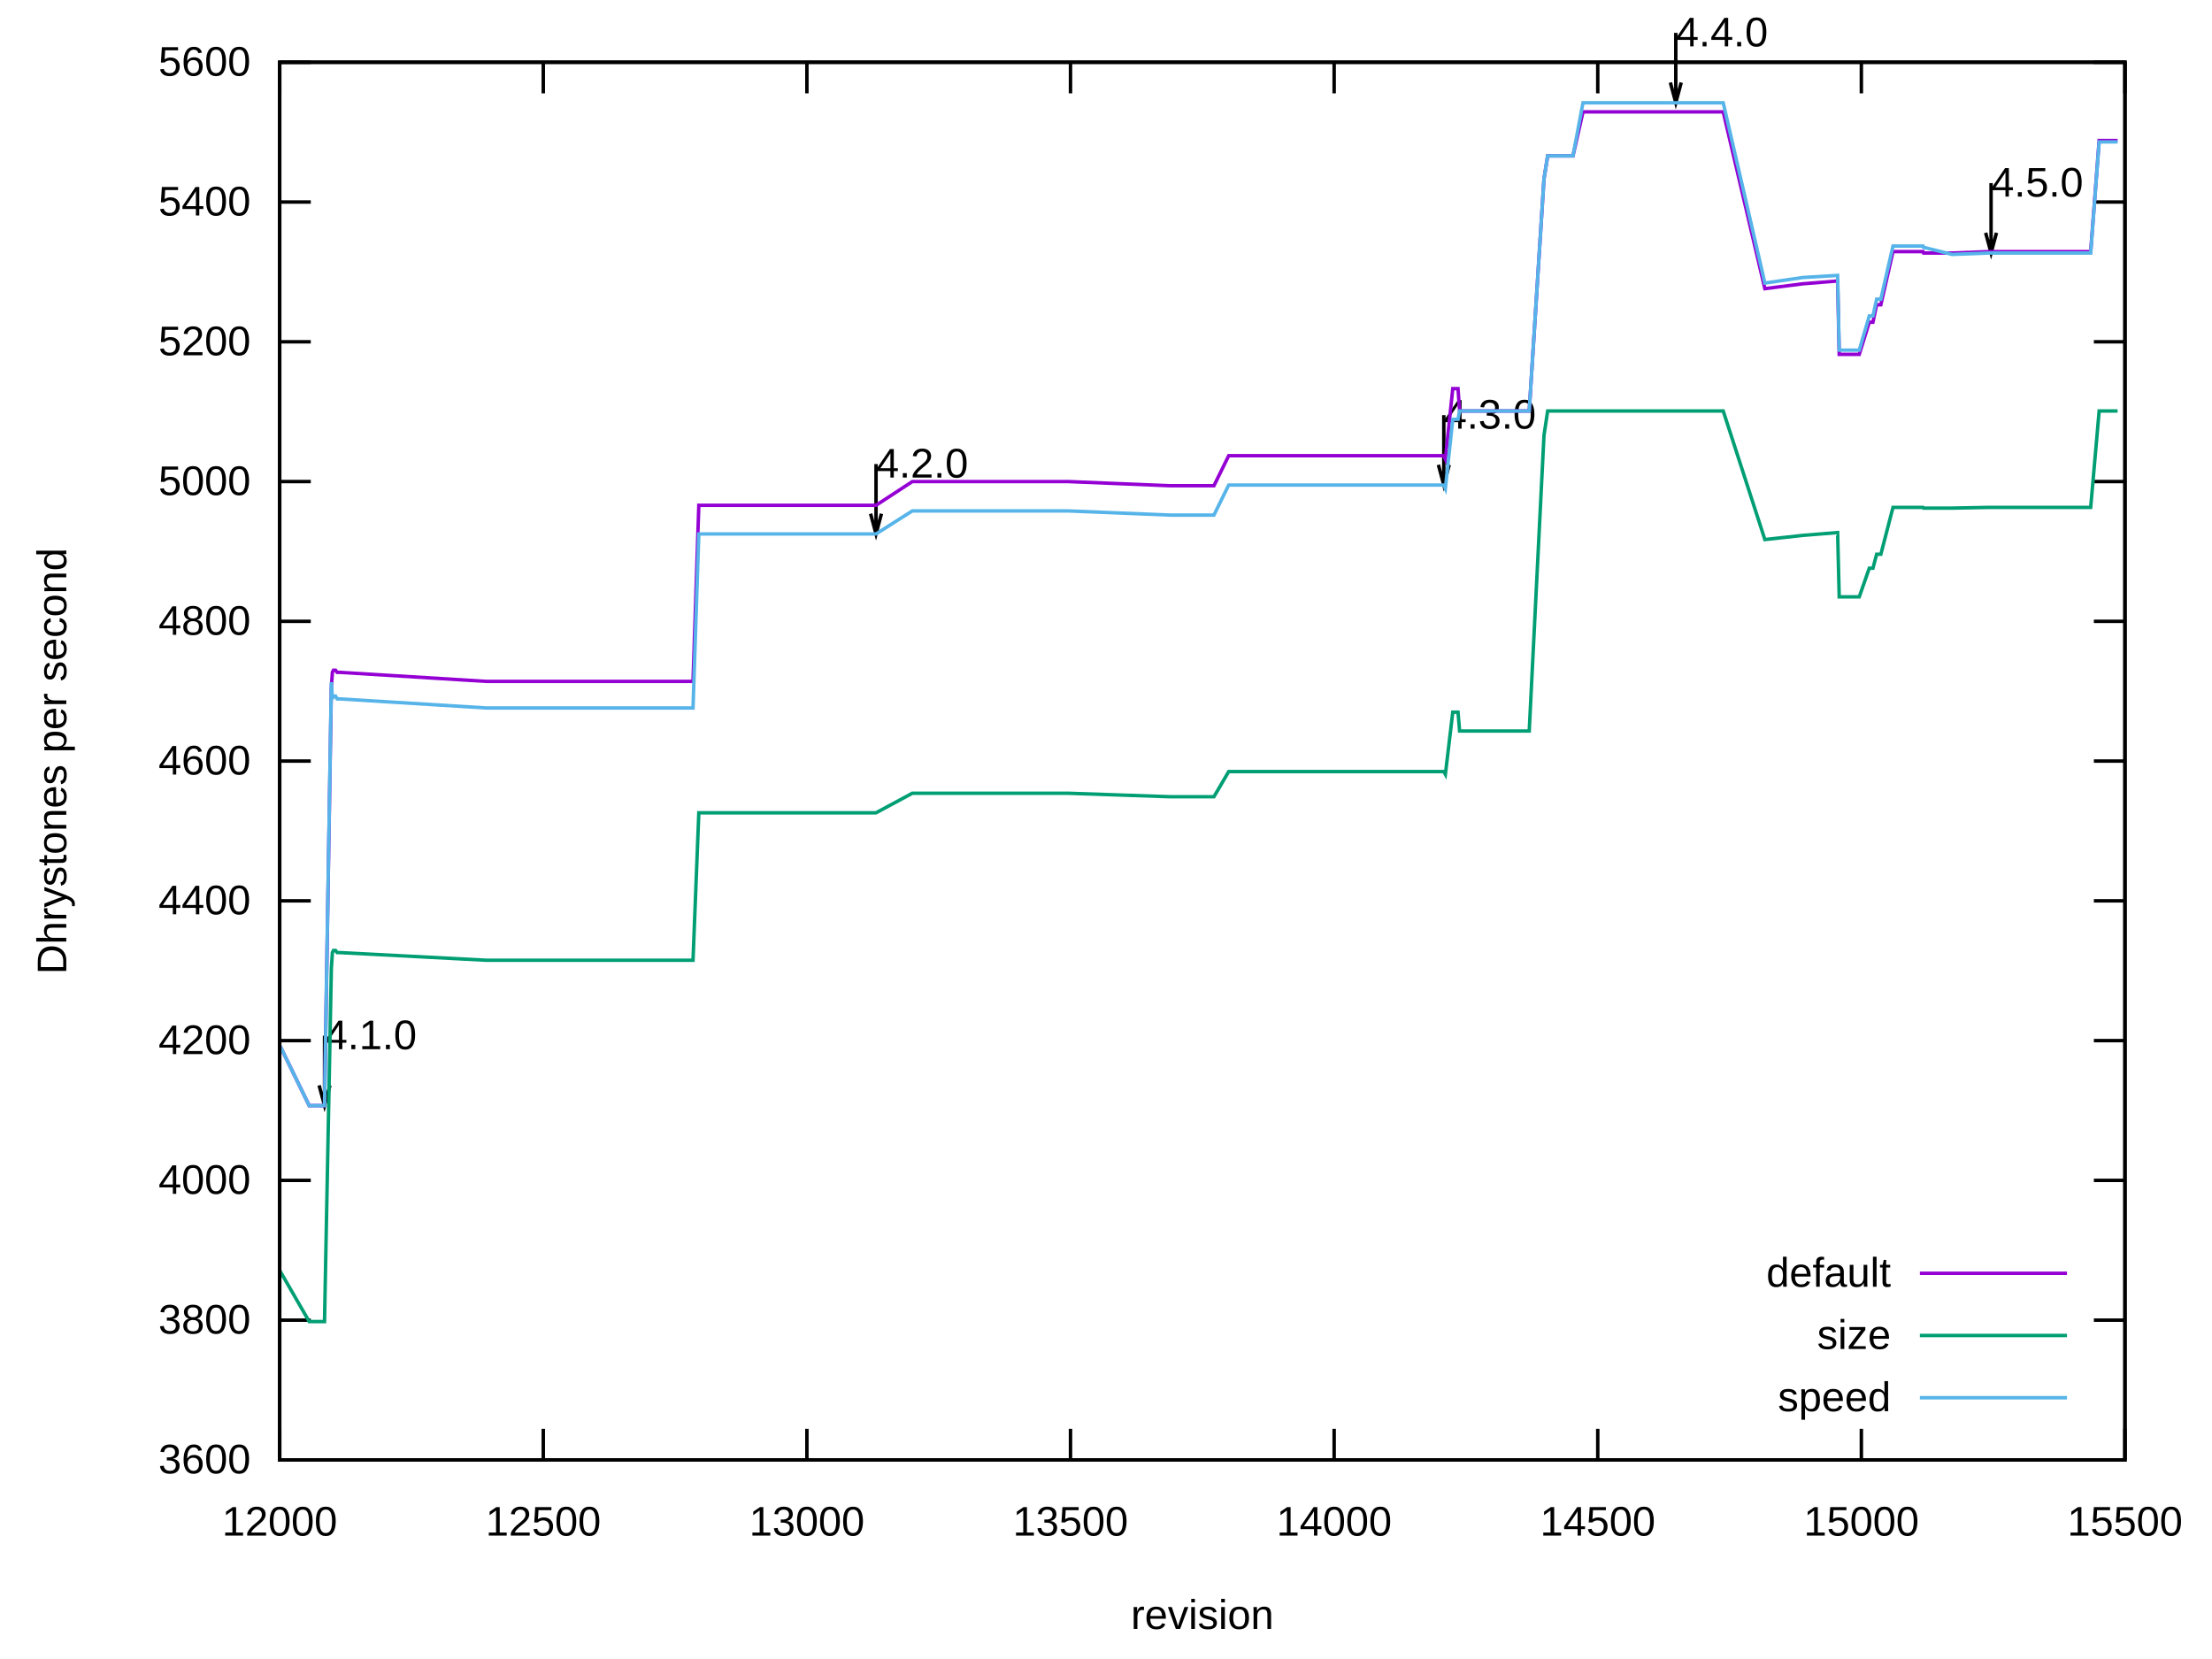
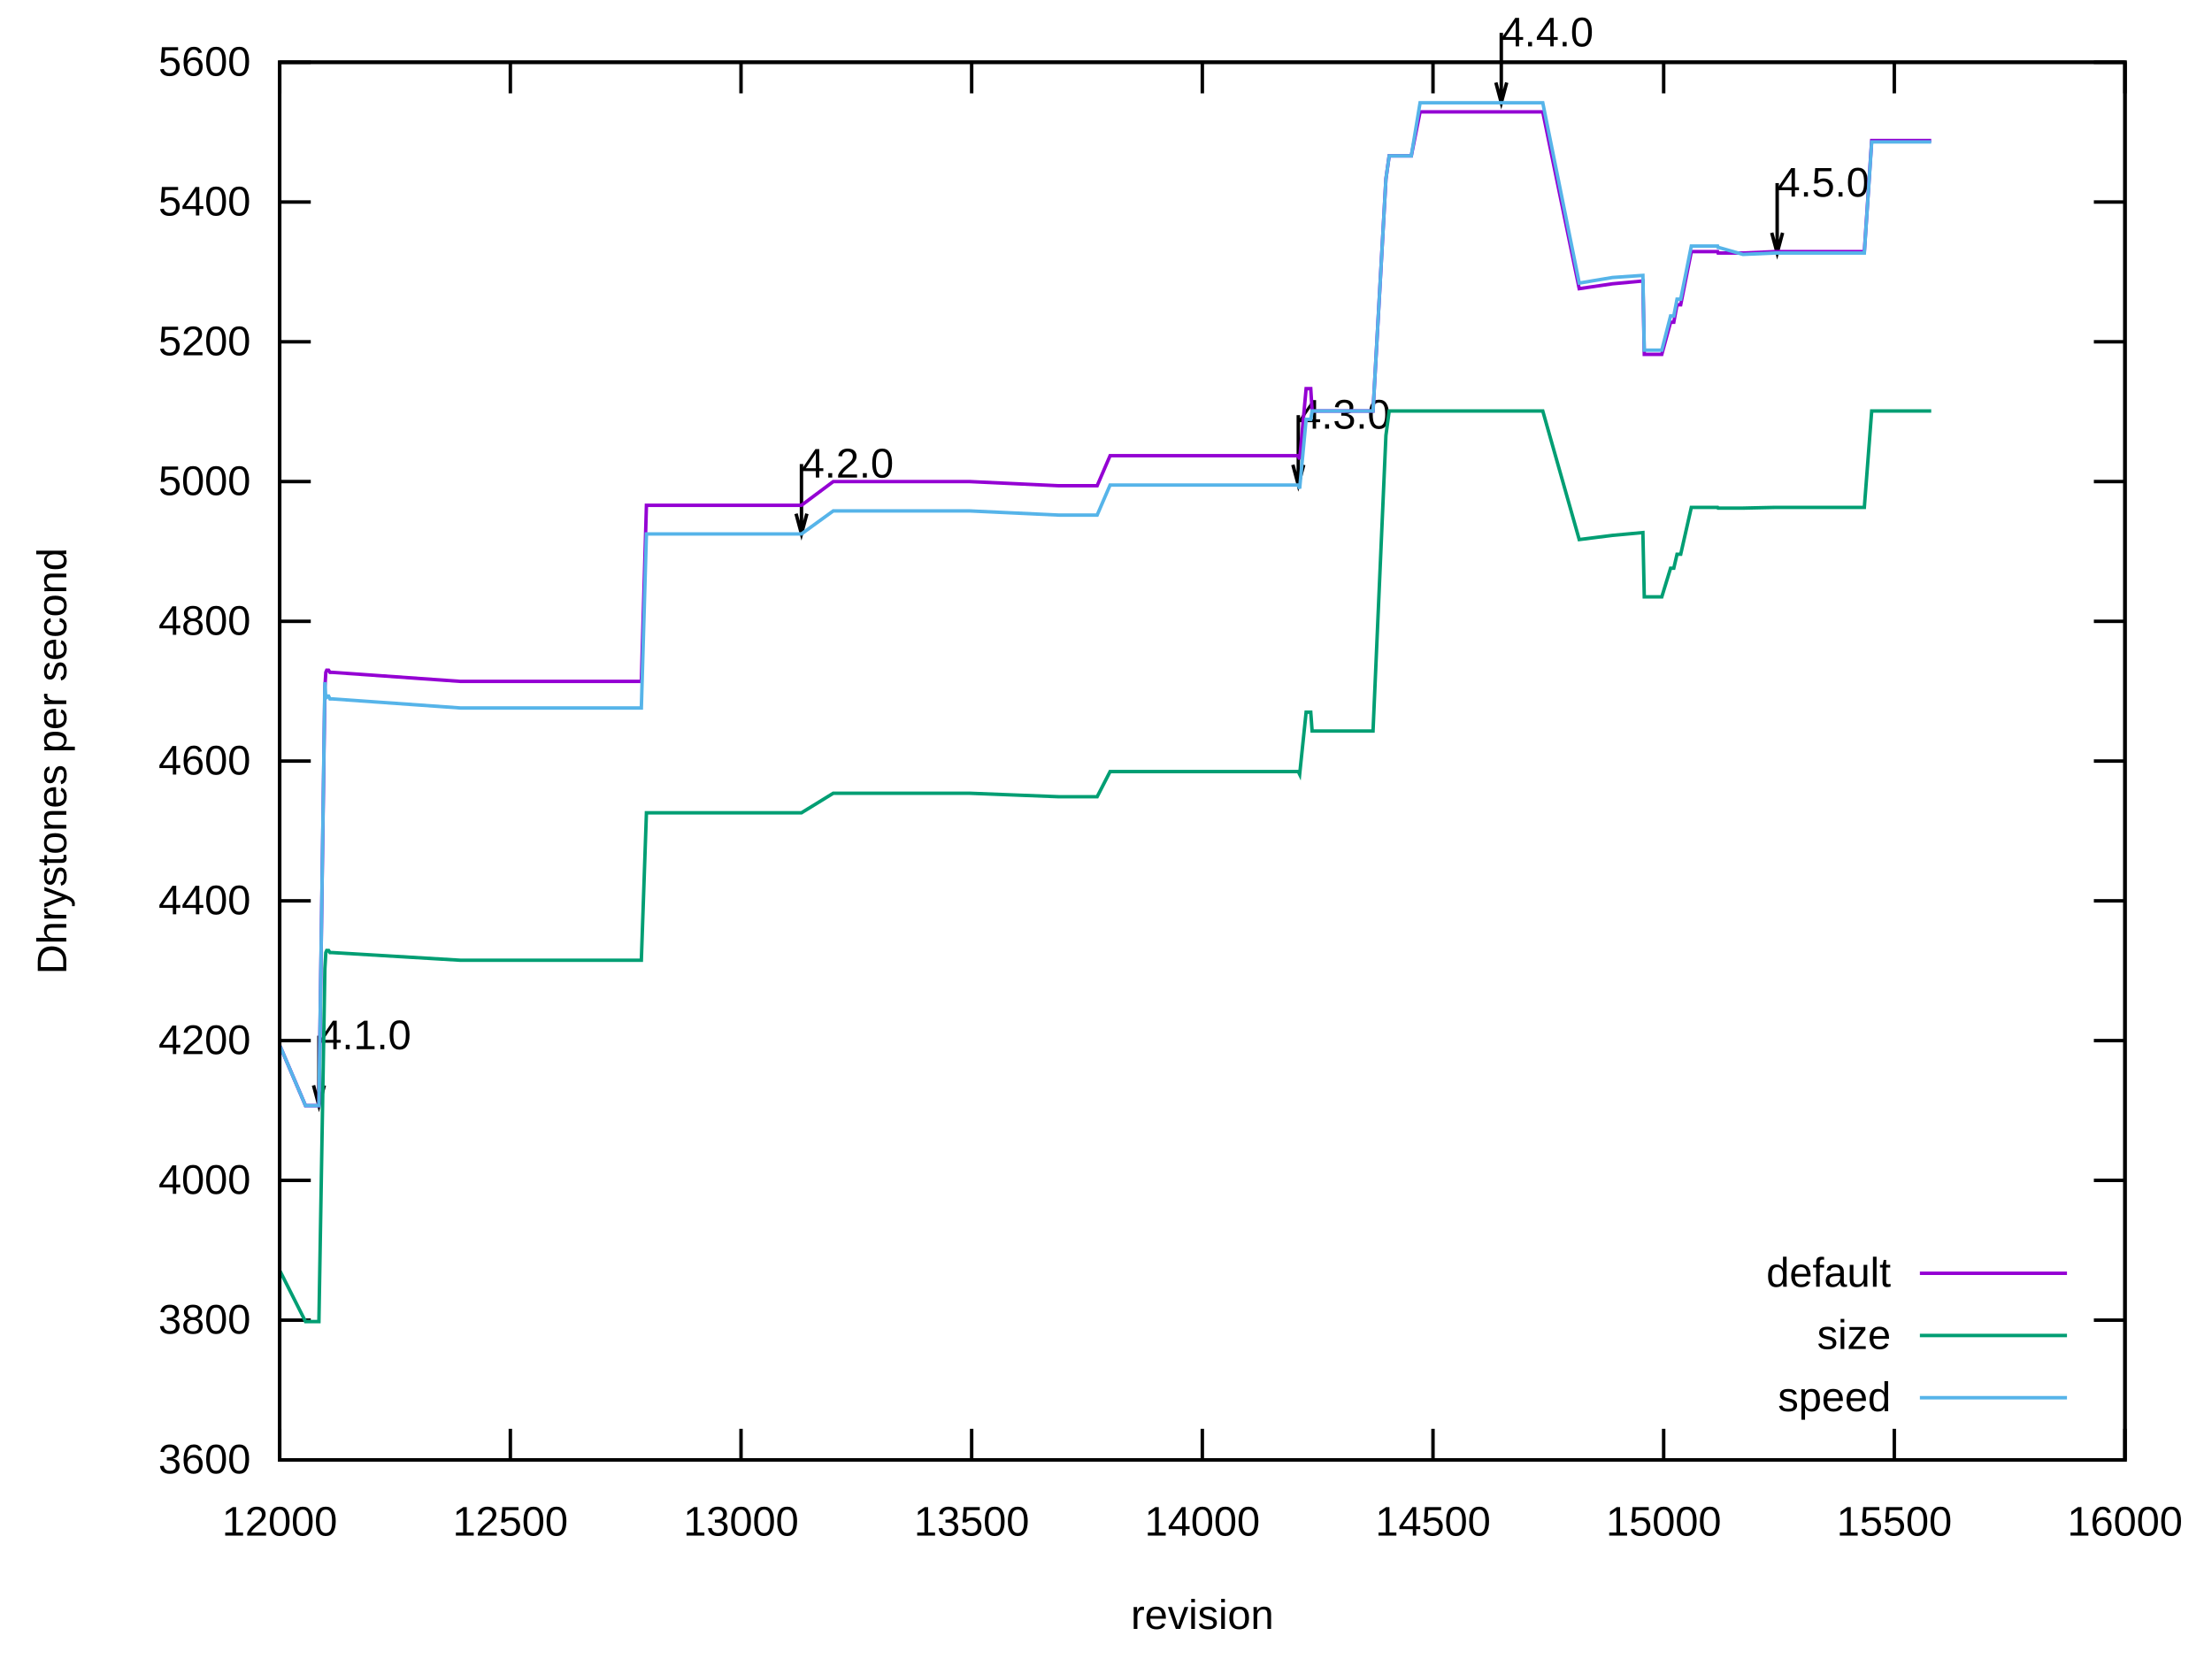
<svg xmlns="http://www.w3.org/2000/svg" xmlns:xlink="http://www.w3.org/1999/xlink" width="640" height="480" viewBox="0 0 640 480">
  <g id="gnuplot_canvas">
    <rect x="0" y="0" width="640" height="480" fill="none" />
    <defs>
      <circle id="gpDot" r="0.5" stroke-width="0.5" stroke="currentColor" />
      <path id="gpPt0" stroke-width="0.222" stroke="currentColor" d="M-1,0 h2 M0,-1 v2" />
      <path id="gpPt1" stroke-width="0.222" stroke="currentColor" d="M-1,-1 L1,1 M1,-1 L-1,1" />
      <path id="gpPt2" stroke-width="0.222" stroke="currentColor" d="M-1,0 L1,0 M0,-1 L0,1 M-1,-1 L1,1 M-1,1 L1,-1" />
      <rect id="gpPt3" stroke-width="0.222" stroke="currentColor" x="-1" y="-1" width="2" height="2" />
      <rect id="gpPt4" stroke-width="0.222" stroke="currentColor" fill="currentColor" x="-1" y="-1" width="2" height="2" />
      <circle id="gpPt5" stroke-width="0.222" stroke="currentColor" cx="0" cy="0" r="1" />
      <use xlink:href="#gpPt5" id="gpPt6" fill="currentColor" stroke="none" />
      <path id="gpPt7" stroke-width="0.222" stroke="currentColor" d="M0,-1.33 L-1.33,0.67 L1.33,0.67 z" />
      <use xlink:href="#gpPt7" id="gpPt8" fill="currentColor" stroke="none" />
      <use xlink:href="#gpPt7" id="gpPt9" stroke="currentColor" transform="rotate(180)" />
      <use xlink:href="#gpPt9" id="gpPt10" fill="currentColor" stroke="none" />
      <use xlink:href="#gpPt3" id="gpPt11" stroke="currentColor" transform="rotate(45)" />
      <use xlink:href="#gpPt11" id="gpPt12" fill="currentColor" stroke="none" />
      <path id="gpPt13" stroke-width="0.222" stroke="currentColor" d="M0,1.330 L1.265,0.411 L0.782,-1.067 L-0.782,-1.076 L-1.265,0.411 z" />
      <use xlink:href="#gpPt13" id="gpPt14" fill="currentColor" stroke="none" />
      <filter id="textbox" filterUnits="objectBoundingBox" x="0" y="0" height="1" width="1">
        <feFlood flood-color="white" flood-opacity="1" result="bgnd" />
        <feComposite in="SourceGraphic" in2="bgnd" operator="atop" />
      </filter>
      <filter id="greybox" filterUnits="objectBoundingBox" x="0" y="0" height="1" width="1">
        <feFlood flood-color="lightgrey" flood-opacity="1" result="grey" />
        <feComposite in="SourceGraphic" in2="grey" operator="atop" />
      </filter>
    </defs>
    <g fill="none" color="white" stroke="currentColor" stroke-width="1.00" stroke-linecap="butt" stroke-linejoin="miter">
</g>
    <g fill="none" color="black" stroke="currentColor" stroke-width="1.00" stroke-linecap="butt" stroke-linejoin="miter">
      <path stroke="black" d="M80.92,422.40 L89.92,422.40 M614.82,422.40 L605.82,422.40  " />
      <g transform="translate(72.53,426.30)" stroke="none" fill="black" font-family="Arial" font-size="12.00" text-anchor="end">
        <text>
          <tspan font-family="Arial"> 3600</tspan>
        </text>
      </g>
    </g>
    <g fill="none" color="black" stroke="currentColor" stroke-width="1.00" stroke-linecap="butt" stroke-linejoin="miter">
      <path stroke="black" d="M80.92,381.96 L89.92,381.96 M614.82,381.96 L605.82,381.96  " />
      <g transform="translate(72.53,385.86)" stroke="none" fill="black" font-family="Arial" font-size="12.00" text-anchor="end">
        <text>
          <tspan font-family="Arial"> 3800</tspan>
        </text>
      </g>
    </g>
    <g fill="none" color="black" stroke="currentColor" stroke-width="1.00" stroke-linecap="butt" stroke-linejoin="miter">
      <path stroke="black" d="M80.92,341.52 L89.92,341.52 M614.82,341.52 L605.82,341.52  " />
      <g transform="translate(72.53,345.42)" stroke="none" fill="black" font-family="Arial" font-size="12.00" text-anchor="end">
        <text>
          <tspan font-family="Arial"> 4000</tspan>
        </text>
      </g>
    </g>
    <g fill="none" color="black" stroke="currentColor" stroke-width="1.00" stroke-linecap="butt" stroke-linejoin="miter">
      <path stroke="black" d="M80.92,301.08 L89.92,301.08 M614.82,301.08 L605.82,301.08  " />
      <g transform="translate(72.53,304.98)" stroke="none" fill="black" font-family="Arial" font-size="12.00" text-anchor="end">
        <text>
          <tspan font-family="Arial"> 4200</tspan>
        </text>
      </g>
    </g>
    <g fill="none" color="black" stroke="currentColor" stroke-width="1.00" stroke-linecap="butt" stroke-linejoin="miter">
      <path stroke="black" d="M80.92,260.64 L89.92,260.64 M614.82,260.64 L605.82,260.64  " />
      <g transform="translate(72.53,264.54)" stroke="none" fill="black" font-family="Arial" font-size="12.00" text-anchor="end">
        <text>
          <tspan font-family="Arial"> 4400</tspan>
        </text>
      </g>
    </g>
    <g fill="none" color="black" stroke="currentColor" stroke-width="1.00" stroke-linecap="butt" stroke-linejoin="miter">
      <path stroke="black" d="M80.92,220.20 L89.92,220.20 M614.82,220.20 L605.82,220.20  " />
      <g transform="translate(72.53,224.10)" stroke="none" fill="black" font-family="Arial" font-size="12.00" text-anchor="end">
        <text>
          <tspan font-family="Arial"> 4600</tspan>
        </text>
      </g>
    </g>
    <g fill="none" color="black" stroke="currentColor" stroke-width="1.00" stroke-linecap="butt" stroke-linejoin="miter">
      <path stroke="black" d="M80.92,179.77 L89.92,179.77 M614.82,179.77 L605.82,179.77  " />
      <g transform="translate(72.53,183.67)" stroke="none" fill="black" font-family="Arial" font-size="12.00" text-anchor="end">
        <text>
          <tspan font-family="Arial"> 4800</tspan>
        </text>
      </g>
    </g>
    <g fill="none" color="black" stroke="currentColor" stroke-width="1.00" stroke-linecap="butt" stroke-linejoin="miter">
      <path stroke="black" d="M80.92,139.33 L89.92,139.33 M614.82,139.33 L605.82,139.33  " />
      <g transform="translate(72.53,143.23)" stroke="none" fill="black" font-family="Arial" font-size="12.00" text-anchor="end">
        <text>
          <tspan font-family="Arial"> 5000</tspan>
        </text>
      </g>
    </g>
    <g fill="none" color="black" stroke="currentColor" stroke-width="1.00" stroke-linecap="butt" stroke-linejoin="miter">
      <path stroke="black" d="M80.92,98.89 L89.92,98.89 M614.82,98.89 L605.82,98.89  " />
      <g transform="translate(72.53,102.79)" stroke="none" fill="black" font-family="Arial" font-size="12.00" text-anchor="end">
        <text>
          <tspan font-family="Arial"> 5200</tspan>
        </text>
      </g>
    </g>
    <g fill="none" color="black" stroke="currentColor" stroke-width="1.00" stroke-linecap="butt" stroke-linejoin="miter">
      <path stroke="black" d="M80.92,58.45 L89.92,58.45 M614.82,58.45 L605.82,58.45  " />
      <g transform="translate(72.53,62.35)" stroke="none" fill="black" font-family="Arial" font-size="12.00" text-anchor="end">
        <text>
          <tspan font-family="Arial"> 5400</tspan>
        </text>
      </g>
    </g>
    <g fill="none" color="black" stroke="currentColor" stroke-width="1.00" stroke-linecap="butt" stroke-linejoin="miter">
      <path stroke="black" d="M80.92,18.01 L89.92,18.01 M614.82,18.01 L605.82,18.01  " />
      <g transform="translate(72.53,21.91)" stroke="none" fill="black" font-family="Arial" font-size="12.00" text-anchor="end">
        <text>
          <tspan font-family="Arial"> 5600</tspan>
        </text>
      </g>
    </g>
    <g fill="none" color="black" stroke="currentColor" stroke-width="1.00" stroke-linecap="butt" stroke-linejoin="miter">
      <path stroke="black" d="M80.92,422.40 L80.92,413.40 M80.92,18.01 L80.92,27.01  " />
      <g transform="translate(80.92,444.30)" stroke="none" fill="black" font-family="Arial" font-size="12.00" text-anchor="middle">
        <text>
          <tspan font-family="Arial"> 12000</tspan>
        </text>
      </g>
    </g>
    <g fill="none" color="black" stroke="currentColor" stroke-width="1.00" stroke-linecap="butt" stroke-linejoin="miter">
-       <path stroke="black" d="M157.19,422.40 L157.19,413.40 M157.19,18.01 L157.19,27.01  " />
-       <g transform="translate(157.19,444.30)" stroke="none" fill="black" font-family="Arial" font-size="12.00" text-anchor="middle">
+       <path stroke="black" d="M147.66,422.40 L147.66,413.40 M147.66,18.01 L147.66,27.01  " />
+       <g transform="translate(147.66,444.30)" stroke="none" fill="black" font-family="Arial" font-size="12.00" text-anchor="middle">
        <text>
          <tspan font-family="Arial"> 12500</tspan>
        </text>
      </g>
    </g>
    <g fill="none" color="black" stroke="currentColor" stroke-width="1.00" stroke-linecap="butt" stroke-linejoin="miter">
-       <path stroke="black" d="M233.46,422.40 L233.46,413.40 M233.46,18.01 L233.46,27.01  " />
-       <g transform="translate(233.46,444.30)" stroke="none" fill="black" font-family="Arial" font-size="12.00" text-anchor="middle">
+       <path stroke="black" d="M214.40,422.40 L214.40,413.40 M214.40,18.01 L214.40,27.01  " />
+       <g transform="translate(214.40,444.30)" stroke="none" fill="black" font-family="Arial" font-size="12.00" text-anchor="middle">
        <text>
          <tspan font-family="Arial"> 13000</tspan>
        </text>
      </g>
    </g>
    <g fill="none" color="black" stroke="currentColor" stroke-width="1.00" stroke-linecap="butt" stroke-linejoin="miter">
-       <path stroke="black" d="M309.73,422.40 L309.73,413.40 M309.73,18.01 L309.73,27.01  " />
-       <g transform="translate(309.73,444.30)" stroke="none" fill="black" font-family="Arial" font-size="12.00" text-anchor="middle">
+       <path stroke="black" d="M281.13,422.40 L281.13,413.40 M281.13,18.01 L281.13,27.01  " />
+       <g transform="translate(281.13,444.30)" stroke="none" fill="black" font-family="Arial" font-size="12.00" text-anchor="middle">
        <text>
          <tspan font-family="Arial"> 13500</tspan>
        </text>
      </g>
    </g>
    <g fill="none" color="black" stroke="currentColor" stroke-width="1.00" stroke-linecap="butt" stroke-linejoin="miter">
-       <path stroke="black" d="M386.01,422.40 L386.01,413.40 M386.01,18.01 L386.01,27.01  " />
-       <g transform="translate(386.01,444.30)" stroke="none" fill="black" font-family="Arial" font-size="12.00" text-anchor="middle">
+       <path stroke="black" d="M347.87,422.40 L347.87,413.40 M347.87,18.01 L347.87,27.01  " />
+       <g transform="translate(347.87,444.30)" stroke="none" fill="black" font-family="Arial" font-size="12.00" text-anchor="middle">
        <text>
          <tspan font-family="Arial"> 14000</tspan>
        </text>
      </g>
    </g>
    <g fill="none" color="black" stroke="currentColor" stroke-width="1.00" stroke-linecap="butt" stroke-linejoin="miter">
-       <path stroke="black" d="M462.28,422.40 L462.28,413.40 M462.28,18.01 L462.28,27.01  " />
-       <g transform="translate(462.28,444.30)" stroke="none" fill="black" font-family="Arial" font-size="12.00" text-anchor="middle">
+       <path stroke="black" d="M414.61,422.40 L414.61,413.40 M414.61,18.01 L414.61,27.01  " />
+       <g transform="translate(414.61,444.30)" stroke="none" fill="black" font-family="Arial" font-size="12.00" text-anchor="middle">
        <text>
          <tspan font-family="Arial"> 14500</tspan>
        </text>
      </g>
    </g>
    <g fill="none" color="black" stroke="currentColor" stroke-width="1.00" stroke-linecap="butt" stroke-linejoin="miter">
-       <path stroke="black" d="M538.55,422.40 L538.55,413.40 M538.55,18.01 L538.55,27.01  " />
-       <g transform="translate(538.55,444.30)" stroke="none" fill="black" font-family="Arial" font-size="12.00" text-anchor="middle">
+       <path stroke="black" d="M481.35,422.40 L481.35,413.40 M481.35,18.01 L481.35,27.01  " />
+       <g transform="translate(481.35,444.30)" stroke="none" fill="black" font-family="Arial" font-size="12.00" text-anchor="middle">
        <text>
          <tspan font-family="Arial"> 15000</tspan>
+         </text>
+       </g>
+     </g>
+     <g fill="none" color="black" stroke="currentColor" stroke-width="1.00" stroke-linecap="butt" stroke-linejoin="miter">
+       <path stroke="black" d="M548.08,422.40 L548.08,413.40 M548.08,18.01 L548.08,27.01  " />
+       <g transform="translate(548.08,444.30)" stroke="none" fill="black" font-family="Arial" font-size="12.00" text-anchor="middle">
+         <text>
+           <tspan font-family="Arial"> 15500</tspan>
        </text>
      </g>
    </g>
    <g fill="none" color="black" stroke="currentColor" stroke-width="1.00" stroke-linecap="butt" stroke-linejoin="miter">
      <path stroke="black" d="M614.82,422.40 L614.82,413.40 M614.82,18.01 L614.82,27.01  " />
      <g transform="translate(614.82,444.30)" stroke="none" fill="black" font-family="Arial" font-size="12.00" text-anchor="middle">
        <text>
-           <tspan font-family="Arial"> 15500</tspan>
+           <tspan font-family="Arial"> 16000</tspan>
        </text>
      </g>
    </g>
    <g fill="none" color="black" stroke="currentColor" stroke-width="1.00" stroke-linecap="butt" stroke-linejoin="miter">
</g>
    <g fill="none" color="black" stroke="currentColor" stroke-width="1.00" stroke-linecap="butt" stroke-linejoin="miter">
      <path stroke="black" d="M80.92,18.01 L80.92,422.40 L614.82,422.40 L614.82,18.01 L80.92,18.01 Z  " />
-       <g transform="translate(93.89,303.57)" stroke="none" fill="black" font-family="Arial" font-size="12.00" text-anchor="start">
+       <g transform="translate(92.27,303.57)" stroke="none" fill="black" font-family="Arial" font-size="12.00" text-anchor="start">
        <text>
          <tspan font-family="Arial">4.1.0</tspan>
        </text>
      </g>
-       <g transform="translate(253.45,138.17)" stroke="none" fill="black" font-family="Arial" font-size="12.00" text-anchor="start">
+       <g transform="translate(231.88,138.17)" stroke="none" fill="black" font-family="Arial" font-size="12.00" text-anchor="start">
        <text>
          <tspan font-family="Arial">4.2.0</tspan>
        </text>
      </g>
-       <g transform="translate(417.73,124.02)" stroke="none" fill="black" font-family="Arial" font-size="12.00" text-anchor="start">
+       <g transform="translate(375.63,124.02)" stroke="none" fill="black" font-family="Arial" font-size="12.00" text-anchor="start">
        <text>
          <tspan font-family="Arial">4.3.0</tspan>
        </text>
      </g>
-       <g transform="translate(484.85,13.42)" stroke="none" fill="black" font-family="Arial" font-size="12.00" text-anchor="start">
+       <g transform="translate(434.36,13.42)" stroke="none" fill="black" font-family="Arial" font-size="12.00" text-anchor="start">
        <text>
          <tspan font-family="Arial">4.4.0</tspan>
        </text>
      </g>
-       <g transform="translate(576.07,56.89)" stroke="none" fill="black" font-family="Arial" font-size="12.00" text-anchor="start">
+       <g transform="translate(514.18,56.89)" stroke="none" fill="black" font-family="Arial" font-size="12.00" text-anchor="start">
        <text>
          <tspan font-family="Arial">4.5.0</tspan>
        </text>
      </g>
    </g>
    <g fill="none" color="black" stroke="currentColor" stroke-width="1.00" stroke-linecap="butt" stroke-linejoin="miter">
-       <path stroke="black" d="M92.33,314.03 L93.90,319.88 L95.47,314.03 M93.90,299.66 L93.90,319.88  " />
-     </g>
-     <g fill="none" color="black" stroke="currentColor" stroke-width="1.00" stroke-linecap="butt" stroke-linejoin="miter">
-       <path stroke="black" d="M251.89,148.63 L253.46,154.48 L255.03,148.63 M253.46,134.26 L253.46,154.48  " />
-     </g>
-     <g fill="none" color="black" stroke="currentColor" stroke-width="1.00" stroke-linecap="butt" stroke-linejoin="miter">
-       <path stroke="black" d="M416.17,134.48 L417.74,140.33 L419.31,134.48 M417.74,120.11 L417.74,140.33  " />
-     </g>
-     <g fill="none" color="black" stroke="currentColor" stroke-width="1.00" stroke-linecap="butt" stroke-linejoin="miter">
-       <path stroke="black" d="M483.29,23.88 L484.86,29.73 L486.43,23.88 M484.86,9.51 L484.86,29.73  " />
-     </g>
-     <g fill="none" color="black" stroke="currentColor" stroke-width="1.00" stroke-linecap="butt" stroke-linejoin="miter">
-       <path stroke="black" d="M574.51,67.35 L576.08,73.20 L577.65,67.35 M576.08,52.98 L576.08,73.20  " />
+       <path stroke="black" d="M90.71,314.03 L92.28,319.88 L93.85,314.03 M92.28,299.66 L92.28,319.88  " />
+     </g>
+     <g fill="none" color="black" stroke="currentColor" stroke-width="1.00" stroke-linecap="butt" stroke-linejoin="miter">
+       <path stroke="black" d="M230.32,148.63 L231.89,154.48 L233.46,148.63 M231.89,134.26 L231.89,154.48  " />
+     </g>
+     <g fill="none" color="black" stroke="currentColor" stroke-width="1.00" stroke-linecap="butt" stroke-linejoin="miter">
+       <path stroke="black" d="M374.07,134.48 L375.64,140.33 L377.21,134.48 M375.64,120.11 L375.64,140.33  " />
+     </g>
+     <g fill="none" color="black" stroke="currentColor" stroke-width="1.00" stroke-linecap="butt" stroke-linejoin="miter">
+       <path stroke="black" d="M432.80,23.88 L434.37,29.73 L435.94,23.88 M434.37,9.51 L434.37,29.73  " />
+     </g>
+     <g fill="none" color="black" stroke="currentColor" stroke-width="1.00" stroke-linecap="butt" stroke-linejoin="miter">
+       <path stroke="black" d="M512.62,67.35 L514.19,73.20 L515.76,67.35 M514.19,52.98 L514.19,73.20  " />
    </g>
    <g fill="none" color="black" stroke="currentColor" stroke-width="1.00" stroke-linecap="butt" stroke-linejoin="miter">
</g>
    <g id="gnuplot_plot_1">
      <g fill="none" color="black" stroke="currentColor" stroke-width="1.00" stroke-linecap="butt" stroke-linejoin="miter">
        <g transform="translate(547.09,372.30)" stroke="none" fill="black" font-family="Arial" font-size="12.00" text-anchor="end">
          <text>
            <tspan font-family="Arial">default</tspan>
          </text>
        </g>
      </g>
      <g fill="none" color="black" stroke="currentColor" stroke-width="1.00" stroke-linecap="butt" stroke-linejoin="miter">
-         <path stroke="rgb(148,   0, 211)" d="M555.48,368.40 L598.04,368.40 M81.07,302.70 L89.46,319.89 L93.89,319.89 L95.87,198.97 L96.17,194.53 L96.48,193.92   L97.09,193.92 L97.55,194.53 L98.31,194.53 L140.72,197.15 L144.23,197.15 L146.51,197.15 L149.56,197.15 L151.70,197.15   L155.36,197.15 L156.43,197.15 L158.41,197.15 L178.85,197.15 L183.58,197.15 L186.02,197.15 L186.48,197.15 L194.72,197.15   L200.51,197.15 L202.19,146.20 L207.07,146.20 L212.41,146.20 L214.40,146.20 L216.84,146.20 L218.21,146.20 L228.73,146.20   L253.45,146.20 L263.97,139.33 L279.23,139.33 L308.97,139.33 L338.56,140.54 L340.09,140.54 L341.62,140.54 L347.56,140.54   L351.23,140.54 L355.50,131.85 L356.11,131.85 L357.48,131.85 L359.31,131.85 L362.36,131.85 L368.46,131.85 L370.75,131.85   L386.01,131.85 L414.07,131.85 L417.73,131.85 L418.19,132.86 L420.33,112.44 L421.85,112.44 L422.31,118.91 L423.53,118.91   L423.84,118.91 L424.60,118.91 L431.77,118.91 L438.79,118.91 L442.45,118.91 L446.72,51.78 L447.79,45.10 L453.58,45.10   L454.34,45.10 L455.11,45.10 L458.01,32.37 L463.80,32.37 L466.55,32.37 L484.85,32.37 L485.16,32.37 L494.31,32.37   L498.58,32.37 L510.63,83.52 L521.62,82.11 L531.68,81.30 L532.14,102.53 L537.94,102.53 L540.84,93.23 L541.90,93.23   L542.97,88.17 L543.43,88.17 L544.19,88.17 L547.70,72.80 L552.74,72.80 L554.41,72.80 L556.40,72.80 L556.55,73.21   L556.70,73.21 L564.79,73.21 L575.16,72.80 L576.07,72.80 L586.90,72.80 L602.31,72.80 L604.90,72.80 L607.35,40.66   L612.68,40.66  " />
+         <path stroke="rgb(148,   0, 211)" d="M555.48,368.40 L598.04,368.40 M81.05,302.70 L88.39,319.89 L92.27,319.89 L94.00,198.97 L94.27,194.53 L94.53,193.92   L95.07,193.92 L95.47,194.53 L96.14,194.53 L133.24,197.15 L136.31,197.15 L138.31,197.15 L140.98,197.15 L142.85,197.15   L146.06,197.15 L146.99,197.15 L148.73,197.15 L166.61,197.15 L170.75,197.15 L172.88,197.15 L173.28,197.15 L180.49,197.15   L185.56,197.15 L187.03,146.20 L191.30,146.20 L195.98,146.20 L197.71,146.20 L199.85,146.20 L201.05,146.20 L210.26,146.20   L231.88,146.20 L241.09,139.33 L254.44,139.33 L280.47,139.33 L306.36,140.54 L307.69,140.54 L309.03,140.54 L314.23,140.54   L317.44,140.54 L321.18,131.85 L321.71,131.85 L322.91,131.85 L324.51,131.85 L327.18,131.85 L332.52,131.85 L334.52,131.85   L347.87,131.85 L372.43,131.85 L375.63,131.85 L376.03,132.86 L377.90,112.44 L379.24,112.44 L379.64,118.91 L380.70,118.91   L380.97,118.91 L381.64,118.91 L387.91,118.91 L394.05,118.91 L397.26,118.91 L400.99,51.78 L401.93,45.10 L407.00,45.10   L407.67,45.10 L408.33,45.10 L410.87,32.37 L415.94,32.37 L418.34,32.37 L434.36,32.37 L434.63,32.37 L442.64,32.37   L446.37,32.37 L456.92,83.52 L466.53,82.11 L475.34,81.30 L475.74,102.53 L480.81,102.53 L483.35,93.23 L484.28,93.23   L485.22,88.17 L485.62,88.17 L486.28,88.17 L489.35,72.80 L493.76,72.80 L495.23,72.80 L496.96,72.80 L497.10,73.21   L497.23,73.21 L504.30,73.21 L513.38,72.80 L514.18,72.80 L523.66,72.80 L537.14,72.80 L539.41,72.80 L541.54,40.66   L546.21,40.66 L554.76,40.66 L558.76,40.66  " />
      </g>
    </g>
    <g id="gnuplot_plot_2">
      <g fill="none" color="black" stroke="currentColor" stroke-width="1.00" stroke-linecap="butt" stroke-linejoin="miter">
        <g transform="translate(547.09,390.30)" stroke="none" fill="black" font-family="Arial" font-size="12.00" text-anchor="end">
          <text>
            <tspan font-family="Arial">size</tspan>
          </text>
        </g>
      </g>
      <g fill="none" color="black" stroke="currentColor" stroke-width="1.00" stroke-linecap="butt" stroke-linejoin="miter">
-         <path stroke="rgb(  0, 158, 115)" d="M555.48,386.40 L598.04,386.40 M81.07,367.81 L89.46,382.37 L93.89,382.37 L95.87,280.26 L96.17,275.61 L96.48,275.00   L97.09,275.00 L97.55,275.61 L98.31,275.61 L140.72,277.83 L144.23,277.83 L146.51,277.83 L149.56,277.83 L151.70,277.83   L155.36,277.83 L156.43,277.83 L158.41,277.83 L178.85,277.83 L183.58,277.83 L186.02,277.83 L186.48,277.83 L194.72,277.83   L200.51,277.83 L202.19,235.17 L207.07,235.17 L212.41,235.17 L214.40,235.17 L216.84,235.17 L218.21,235.17 L228.73,235.17   L253.45,235.17 L263.97,229.51 L279.23,229.51 L308.97,229.51 L338.56,230.52 L340.09,230.52 L341.62,230.52 L347.56,230.52   L351.23,230.52 L355.50,223.24 L356.11,223.24 L357.48,223.24 L359.31,223.24 L362.36,223.24 L368.46,223.24 L370.75,223.24   L386.01,223.24 L414.07,223.24 L417.73,223.24 L418.19,224.05 L420.33,206.05 L421.85,206.05 L422.31,211.51 L423.53,211.51   L423.84,211.51 L424.60,211.51 L431.77,211.51 L438.79,211.51 L442.45,211.51 L446.72,125.98 L447.79,118.91 L453.58,118.91   L454.34,118.91 L455.11,118.91 L458.01,118.91 L463.80,118.91 L466.55,118.91 L484.85,118.91 L485.16,118.91 L494.31,118.91   L498.58,118.91 L510.63,156.11 L521.62,154.90 L531.68,154.09 L532.14,172.69 L537.94,172.69 L540.84,164.40 L541.90,164.40   L542.97,160.36 L543.43,160.36 L544.19,160.36 L547.70,146.81 L552.74,146.81 L554.41,146.81 L556.40,146.81 L556.55,147.01   L556.70,147.01 L564.79,147.01 L575.16,146.81 L576.07,146.81 L586.90,146.81 L602.31,146.81 L604.90,146.81 L607.35,118.91   L612.68,118.91  " />
+         <path stroke="rgb(  0, 158, 115)" d="M555.48,386.40 L598.04,386.40 M81.05,367.81 L88.39,382.37 L92.27,382.37 L94.00,280.26 L94.27,275.61 L94.53,275.00   L95.07,275.00 L95.47,275.61 L96.14,275.61 L133.24,277.83 L136.31,277.83 L138.31,277.83 L140.98,277.83 L142.85,277.83   L146.06,277.83 L146.99,277.83 L148.73,277.83 L166.61,277.83 L170.75,277.83 L172.88,277.83 L173.28,277.83 L180.49,277.83   L185.56,277.83 L187.03,235.17 L191.30,235.17 L195.98,235.17 L197.71,235.17 L199.85,235.17 L201.05,235.17 L210.26,235.17   L231.88,235.17 L241.09,229.51 L254.44,229.51 L280.47,229.51 L306.36,230.52 L307.69,230.52 L309.03,230.52 L314.23,230.52   L317.44,230.52 L321.18,223.24 L321.71,223.24 L322.91,223.24 L324.51,223.24 L327.18,223.24 L332.52,223.24 L334.52,223.24   L347.87,223.24 L372.43,223.24 L375.63,223.24 L376.03,224.05 L377.90,206.05 L379.24,206.05 L379.64,211.51 L380.70,211.51   L380.97,211.51 L381.64,211.51 L387.91,211.51 L394.05,211.51 L397.26,211.51 L400.99,125.98 L401.93,118.91 L407.00,118.91   L407.67,118.91 L408.33,118.91 L410.87,118.91 L415.94,118.91 L418.34,118.91 L434.36,118.91 L434.63,118.91 L442.64,118.91   L446.37,118.91 L456.92,156.11 L466.53,154.90 L475.34,154.09 L475.74,172.69 L480.81,172.69 L483.35,164.40 L484.28,164.40   L485.22,160.36 L485.62,160.36 L486.28,160.36 L489.35,146.81 L493.76,146.81 L495.23,146.81 L496.96,146.81 L497.10,147.01   L497.23,147.01 L504.30,147.01 L513.38,146.81 L514.18,146.81 L523.66,146.81 L537.14,146.81 L539.41,146.81 L541.54,118.91   L546.21,118.91 L554.76,118.91 L558.76,118.91  " />
      </g>
    </g>
    <g id="gnuplot_plot_3">
      <g fill="none" color="black" stroke="currentColor" stroke-width="1.00" stroke-linecap="butt" stroke-linejoin="miter">
        <g transform="translate(547.09,408.30)" stroke="none" fill="black" font-family="Arial" font-size="12.00" text-anchor="end">
          <text>
            <tspan font-family="Arial">speed</tspan>
          </text>
        </g>
      </g>
      <g fill="none" color="black" stroke="currentColor" stroke-width="1.00" stroke-linecap="butt" stroke-linejoin="miter">
-         <path stroke="rgb( 86, 180, 233)" d="M555.48,404.40 L598.04,404.40 M81.07,302.70 L89.46,319.89 L93.89,319.89 L95.87,197.36 L96.17,202.21 L96.48,201.40   L97.09,201.40 L97.55,202.21 L98.31,202.21 L140.72,204.84 L144.23,204.84 L146.51,204.84 L149.56,204.84 L151.70,204.84   L155.36,204.84 L156.43,204.84 L158.41,204.84 L178.85,204.84 L183.58,204.84 L186.02,204.84 L186.48,204.84 L194.72,204.84   L200.51,204.84 L202.19,154.49 L207.07,154.49 L212.41,154.49 L214.40,154.49 L216.84,154.49 L218.21,154.49 L228.73,154.49   L253.45,154.49 L263.97,147.82 L279.23,147.82 L308.97,147.82 L338.56,149.03 L340.09,149.03 L341.62,149.03 L347.56,149.03   L351.23,149.03 L355.50,140.34 L356.11,140.34 L357.48,140.34 L359.31,140.34 L362.36,140.34 L368.46,140.34 L370.75,140.34   L386.01,140.34 L414.07,140.34 L417.73,140.34 L418.19,141.35 L420.33,121.33 L421.85,121.33 L422.31,118.91 L423.53,118.91   L423.84,118.91 L424.60,118.91 L431.77,118.91 L438.79,118.91 L442.45,118.91 L446.72,51.78 L447.79,45.10 L453.58,45.10   L454.34,45.10 L455.11,45.10 L458.01,29.74 L463.80,29.74 L466.55,29.74 L484.85,29.74 L485.16,29.74 L494.31,29.74   L498.58,29.74 L510.63,81.90 L521.62,80.29 L531.68,79.68 L532.14,101.31 L537.94,101.31 L540.84,91.41 L541.90,91.41   L542.97,86.55 L543.43,86.55 L544.19,86.55 L547.70,71.19 L552.74,71.19 L554.41,71.19 L556.40,71.19 L556.55,71.59   L556.70,71.59 L564.79,73.61 L575.16,73.21 L576.07,73.21 L586.90,73.21 L602.31,73.21 L604.90,73.21 L607.35,41.06   L612.68,41.06  " />
+         <path stroke="rgb( 86, 180, 233)" d="M555.48,404.40 L598.04,404.40 M81.05,302.70 L88.39,319.89 L92.27,319.89 L94.00,197.36 L94.27,202.21 L94.53,201.40   L95.07,201.40 L95.47,202.21 L96.14,202.21 L133.24,204.84 L136.31,204.84 L138.31,204.84 L140.98,204.84 L142.85,204.84   L146.06,204.84 L146.99,204.84 L148.73,204.84 L166.61,204.84 L170.75,204.84 L172.88,204.84 L173.28,204.84 L180.49,204.84   L185.56,204.84 L187.03,154.49 L191.30,154.49 L195.98,154.49 L197.71,154.49 L199.85,154.49 L201.05,154.49 L210.26,154.49   L231.88,154.49 L241.09,147.82 L254.44,147.82 L280.47,147.82 L306.36,149.03 L307.69,149.03 L309.03,149.03 L314.23,149.03   L317.44,149.03 L321.18,140.34 L321.71,140.34 L322.91,140.34 L324.51,140.34 L327.18,140.34 L332.52,140.34 L334.52,140.34   L347.87,140.34 L372.43,140.34 L375.63,140.34 L376.03,141.35 L377.90,121.33 L379.24,121.33 L379.64,118.91 L380.70,118.91   L380.97,118.91 L381.64,118.91 L387.91,118.91 L394.05,118.91 L397.26,118.91 L400.99,51.78 L401.93,45.10 L407.00,45.10   L407.67,45.10 L408.33,45.10 L410.87,29.74 L415.94,29.74 L418.34,29.74 L434.36,29.74 L434.63,29.74 L442.64,29.74   L446.37,29.74 L456.92,81.90 L466.53,80.29 L475.34,79.68 L475.74,101.31 L480.81,101.31 L483.35,91.41 L484.28,91.41   L485.22,86.55 L485.62,86.55 L486.28,86.55 L489.35,71.19 L493.76,71.19 L495.23,71.19 L496.96,71.19 L497.10,71.59   L497.23,71.59 L504.30,73.61 L513.38,73.21 L514.18,73.21 L523.66,73.21 L537.14,73.21 L539.41,73.21 L541.54,41.06   L546.21,41.06 L554.76,41.06 L558.76,41.06  " />
      </g>
    </g>
    <g fill="none" color="white" stroke="rgb( 86, 180, 233)" stroke-width="2.00" stroke-linecap="butt" stroke-linejoin="miter">
</g>
    <g fill="none" color="black" stroke="currentColor" stroke-width="2.00" stroke-linecap="butt" stroke-linejoin="miter">
</g>
    <g fill="none" color="black" stroke="black" stroke-width="1.00" stroke-linecap="butt" stroke-linejoin="miter">
</g>
    <g fill="none" color="black" stroke="currentColor" stroke-width="1.00" stroke-linecap="butt" stroke-linejoin="miter">
      <path stroke="black" d="M80.92,18.01 L80.92,422.40 L614.82,422.40 L614.82,18.01 L80.92,18.01 Z  " />
      <g transform="translate(19.18,220.21) rotate(270.00)" stroke="none" fill="black" font-family="Arial" font-size="12.00" text-anchor="middle">
        <text>
          <tspan font-family="Arial">Dhrystones per second</tspan>
        </text>
      </g>
    </g>
    <g fill="none" color="black" stroke="currentColor" stroke-width="1.00" stroke-linecap="butt" stroke-linejoin="miter">
      <g transform="translate(347.87,471.30)" stroke="none" fill="black" font-family="Arial" font-size="12.00" text-anchor="middle">
        <text>
          <tspan font-family="Arial">revision</tspan>
        </text>
      </g>
    </g>
    <g fill="none" color="black" stroke="currentColor" stroke-width="1.00" stroke-linecap="butt" stroke-linejoin="miter">
</g>
    <g fill="none" color="black" stroke="currentColor" stroke-width="1.00" stroke-linecap="butt" stroke-linejoin="miter">
</g>
  </g>
</svg>
